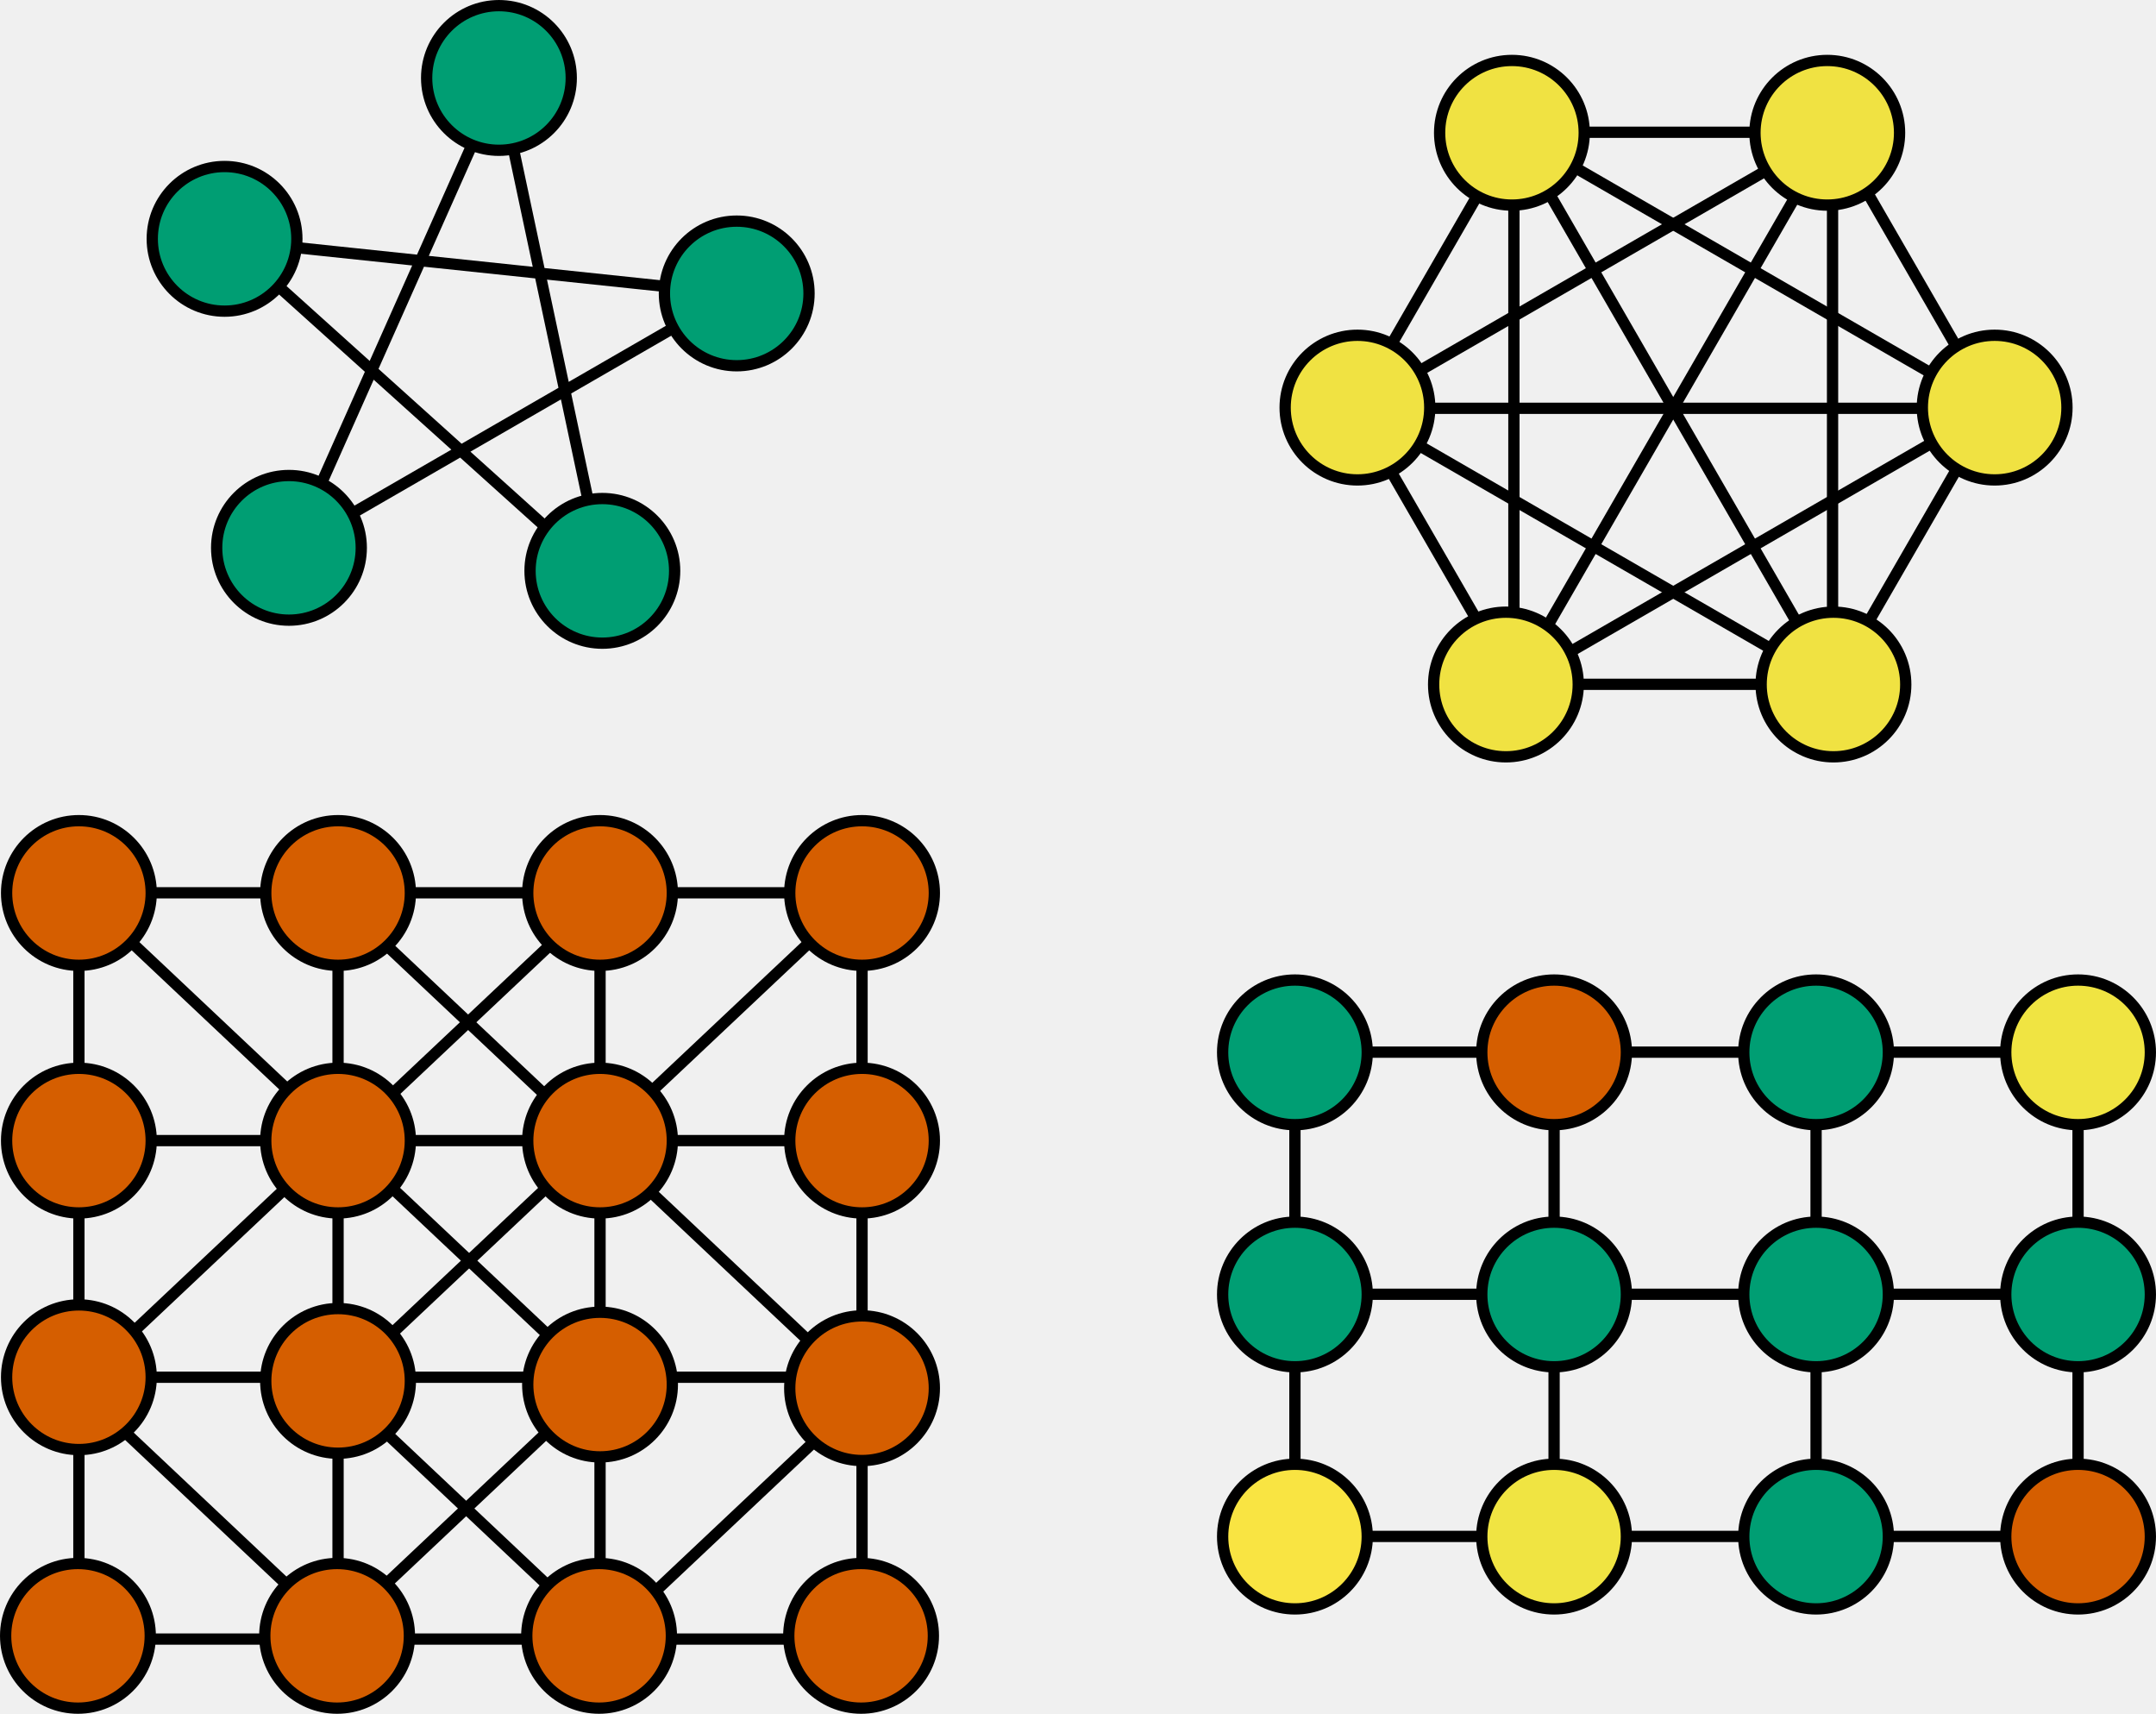
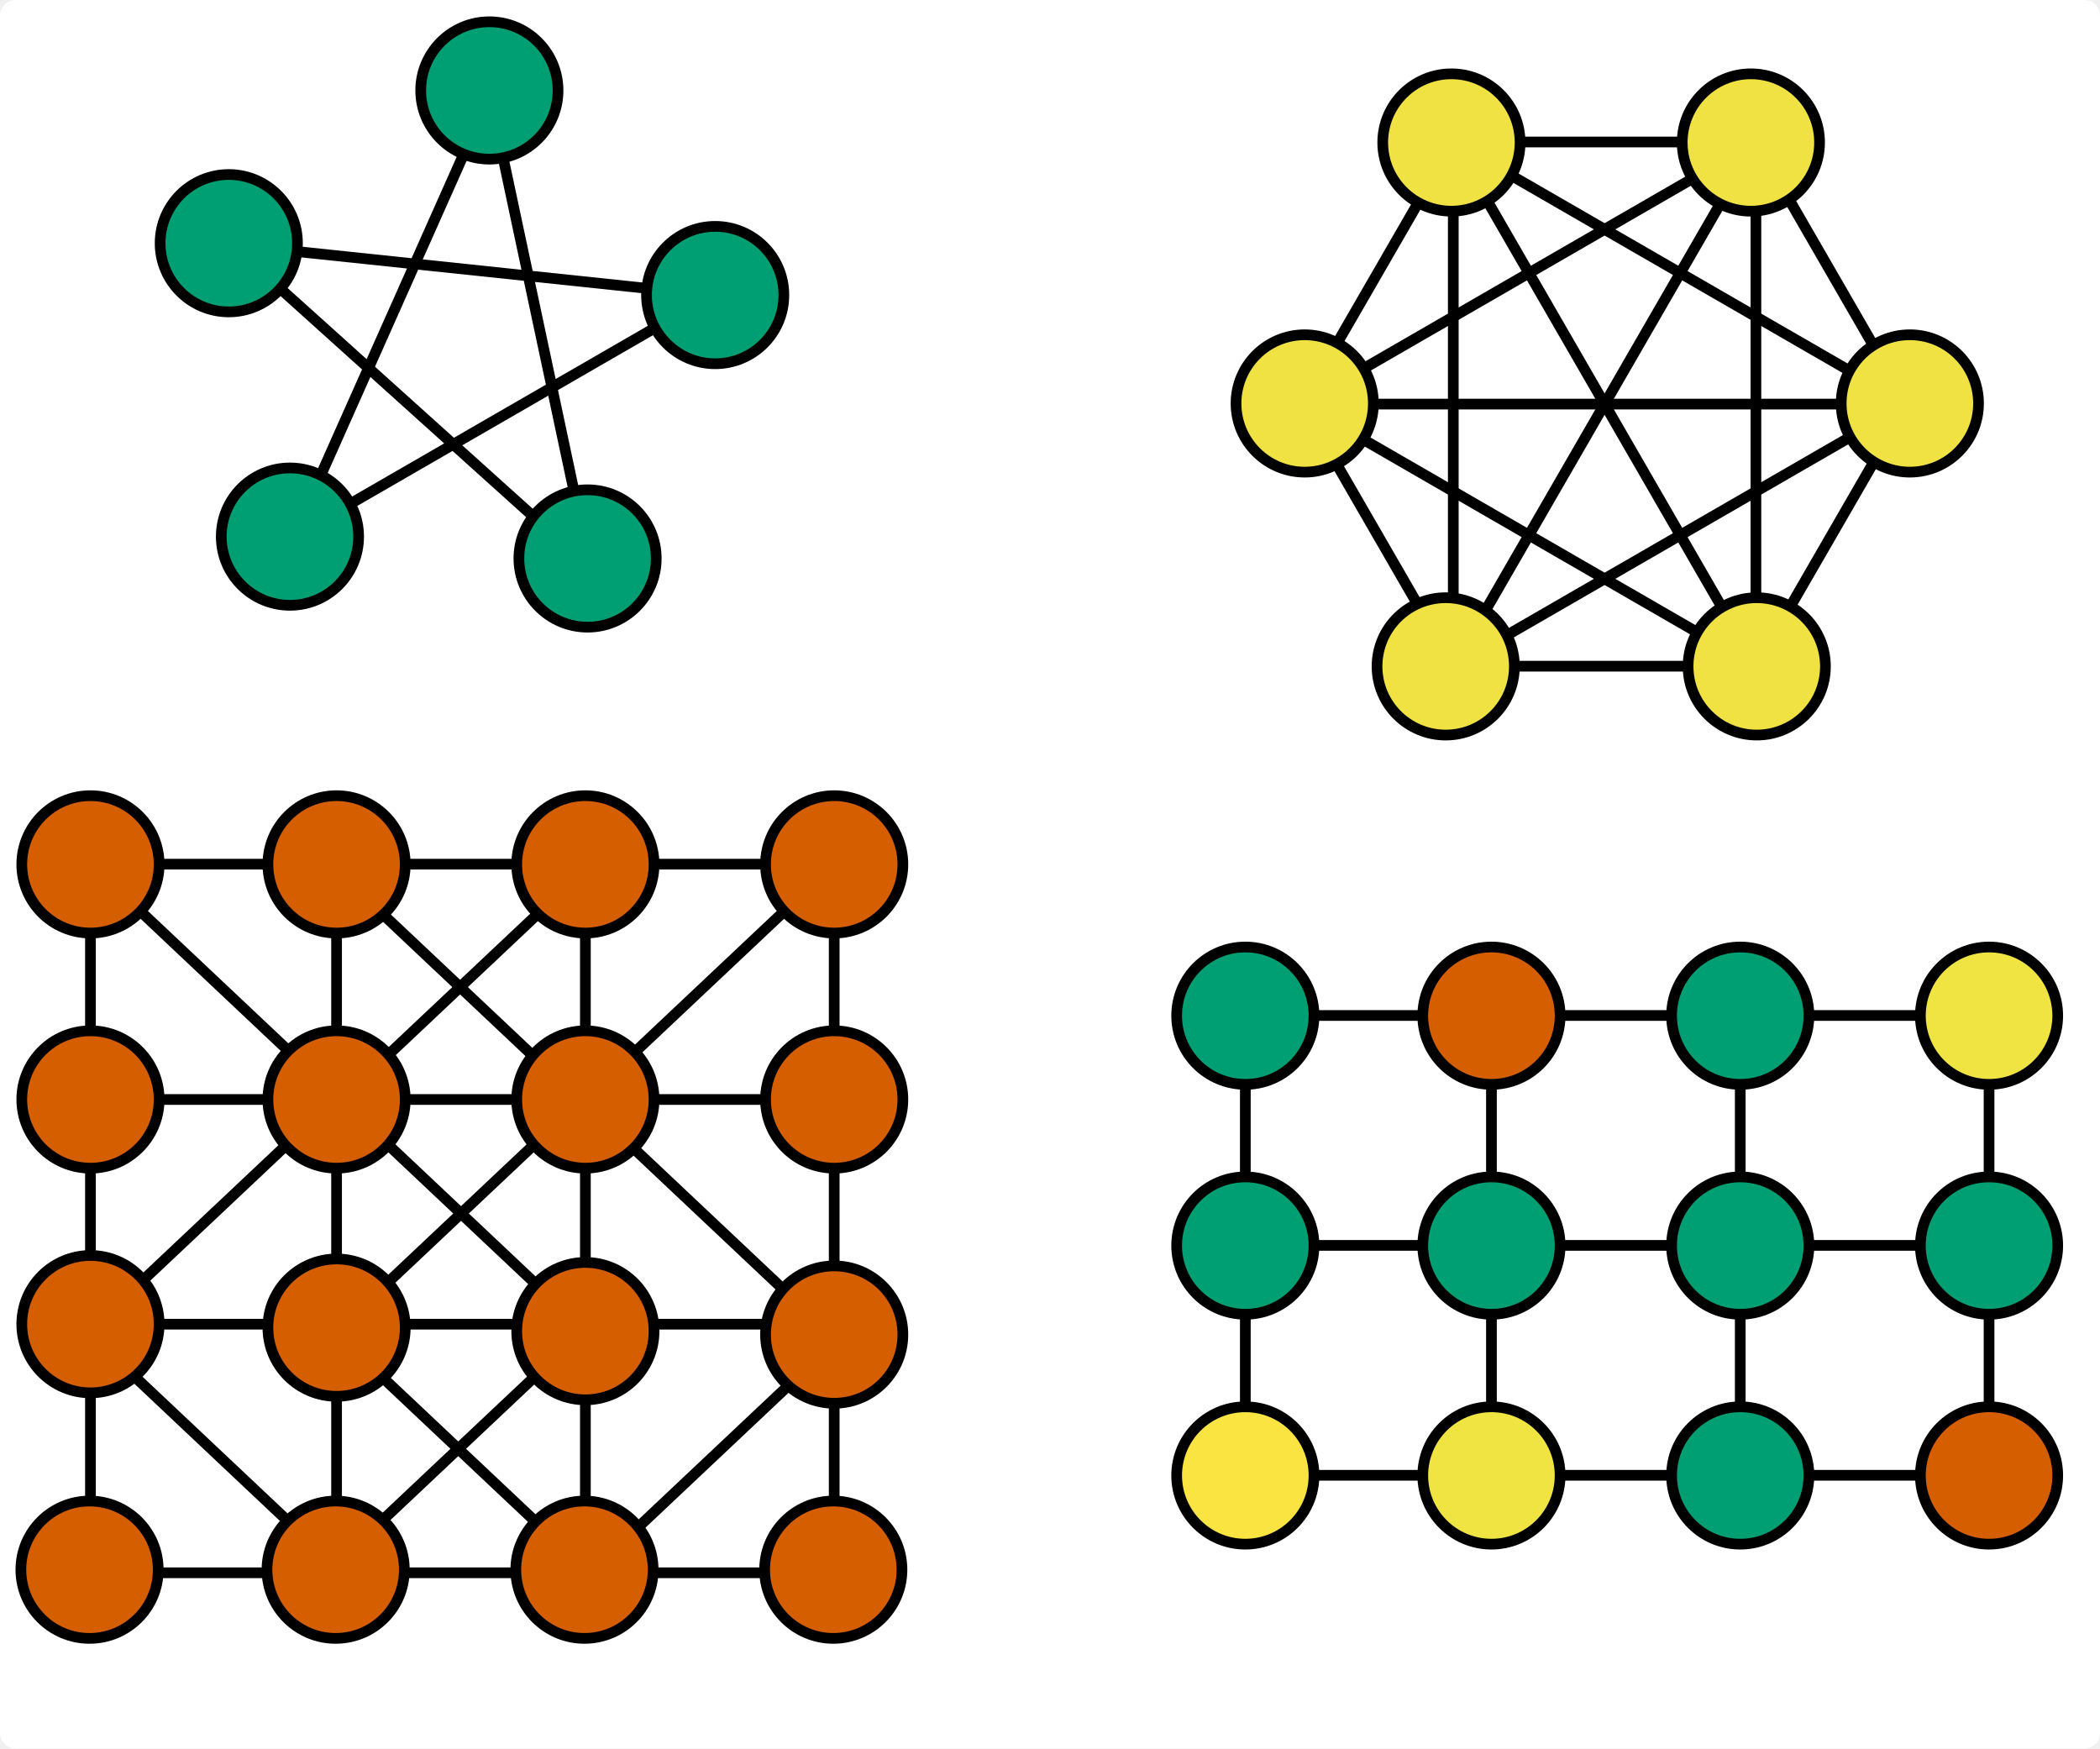
- <svg xmlns="http://www.w3.org/2000/svg" id="svg8" version="1.1" viewBox="0 0 101.174 80.404" height="80.404mm" width="101.174mm">
+ <svg xmlns="http://www.w3.org/2000/svg" id="svg8" version="1.1" viewBox="0 0 103.765 86.392" height="86.392mm" width="103.765mm">
  <defs id="defs2" />
-   <g transform="translate(-15.55395,-15.80117)" id="layer1">
+   <g transform="translate(-14.78695,-14.98961)" id="layer1">
+     <rect style="opacity:1;fill:#ffffff;fill-opacity:1;stroke:#ffffff;stroke-width:1.534;stroke-linejoin:round;stroke-miterlimit:4;stroke-dasharray:none;stroke-opacity:1" id="rect1770" width="102.231" height="84.858" x="15.554" y="15.757" />
    <path id="path870" d="M 29.289,41.501 38.993,19.706 43.954,43.042 26.224,27.078 49.951,29.572 Z" style="fill:none;stroke:#000000;stroke-width:0.529;stroke-linecap:butt;stroke-linejoin:miter;stroke-miterlimit:4;stroke-dasharray:none;stroke-opacity:1" />
    <circle r="3.393" cy="27.006" cx="26.092" id="path833" style="opacity:1;fill:#009e73;fill-opacity:1;stroke:#000000;stroke-width:0.529;stroke-miterlimit:4;stroke-dasharray:none" />
    <circle style="opacity:1;fill:#009e73;fill-opacity:1;stroke:#000000;stroke-width:0.529;stroke-miterlimit:4;stroke-dasharray:none" id="path833-6" cx="29.114" cy="41.503" r="3.393" />
    <circle style="opacity:1;fill:#009e73;fill-opacity:1;stroke:#000000;stroke-width:0.529;stroke-miterlimit:4;stroke-dasharray:none" id="path833-7" cx="43.82" cy="42.583" r="3.393" />
    <circle style="opacity:1;fill:#009e73;fill-opacity:1;stroke:#000000;stroke-width:0.529;stroke-miterlimit:4;stroke-dasharray:none" id="path833-5" cx="50.126" cy="29.568" r="3.393" />
    <circle r="3.393" style="opacity:1;fill:#009e73;fill-opacity:1;stroke:#000000;stroke-width:0.529;stroke-miterlimit:4;stroke-dasharray:none" id="path833-3" cx="38.968" cy="19.459" />
    <path id="path996" d="m 76.321,65.164 v 23.058" style="fill:none;stroke:#000000;stroke-width:0.529;stroke-linecap:butt;stroke-linejoin:miter;stroke-miterlimit:4;stroke-dasharray:none;stroke-opacity:1" />
    <path style="fill:none;stroke:#000000;stroke-width:0.529;stroke-linecap:butt;stroke-linejoin:miter;stroke-miterlimit:4;stroke-dasharray:none;stroke-opacity:1" d="m 88.482,65.485 v 23.058" id="path996-9" />
    <path id="path973" d="m 76.259,65.164 h 36.881 l -0.057,0.057" style="fill:none;stroke:#000000;stroke-width:0.529;stroke-linecap:butt;stroke-linejoin:miter;stroke-miterlimit:4;stroke-dasharray:none;stroke-opacity:1" />
    <path style="fill:none;stroke:#000000;stroke-width:0.529;stroke-linecap:butt;stroke-linejoin:miter;stroke-miterlimit:4;stroke-dasharray:none;stroke-opacity:1" d="m 100.776,64.738 v 23.058" id="path996-2" />
    <circle cy="65.173" cx="76.321" id="path833-3-3" style="fill:#009e73;fill-opacity:1;stroke:#000000;stroke-width:0.529;stroke-miterlimit:4;stroke-dasharray:none" r="3.393" />
    <path style="fill:none;stroke:#000000;stroke-width:0.529;stroke-linecap:butt;stroke-linejoin:miter;stroke-miterlimit:4;stroke-dasharray:none;stroke-opacity:1" d="m 113.07,65.164 v 23.058" id="path996-0" />
    <circle cy="65.173" cx="88.482" id="path833-3-5" style="fill:#d55e00;fill-opacity:1;stroke:#000000;stroke-width:0.529;stroke-miterlimit:4;stroke-dasharray:none" r="3.393" />
    <circle cy="65.173" cx="100.776" id="path833-3-6" style="fill:#009e73;fill-opacity:1;stroke:#000000;stroke-width:0.529;stroke-miterlimit:4;stroke-dasharray:none" r="3.393" />
    <circle cy="65.173" cx="113.07" id="path833-3-2" style="fill:#f0e442;fill-opacity:1;stroke:#000000;stroke-width:0.529;stroke-miterlimit:4;stroke-dasharray:none" r="3.393" />
    <path style="fill:none;stroke:#000000;stroke-width:0.529;stroke-linecap:butt;stroke-linejoin:miter;stroke-miterlimit:4;stroke-dasharray:none;stroke-opacity:1" d="m 76.342,76.523 h 36.881 l -0.057,0.057" id="path973-8" />
    <circle cy="76.532" cx="113.07" id="path833-3-9" style="fill:#009e73;fill-opacity:1;stroke:#000000;stroke-width:0.529;stroke-miterlimit:4;stroke-dasharray:none" r="3.393" />
    <circle cy="76.532" cx="100.776" id="path833-3-1" style="fill:#009e73;fill-opacity:1;stroke:#000000;stroke-width:0.529;stroke-miterlimit:4;stroke-dasharray:none" r="3.393" />
    <circle cy="76.532" cx="88.482" id="path833-3-27" style="fill:#009e73;fill-opacity:1;stroke:#000000;stroke-width:0.529;stroke-miterlimit:4;stroke-dasharray:none" r="3.393" />
    <circle cy="76.532" cx="76.321" id="path833-3-0" style="fill:#009e73;fill-opacity:1;stroke:#000000;stroke-width:0.529;stroke-miterlimit:4;stroke-dasharray:none" r="3.393" />
    <path style="fill:none;stroke:#000000;stroke-width:0.529;stroke-linecap:butt;stroke-linejoin:miter;stroke-miterlimit:4;stroke-dasharray:none;stroke-opacity:1" d="m 75.982,87.882 h 36.881 l -0.057,0.057" id="path973-7" />
    <circle cy="87.891" cx="76.321" id="path833-3-93" style="fill:#f9e442;fill-opacity:1;stroke:#000000;stroke-width:0.529;stroke-miterlimit:4;stroke-dasharray:none" r="3.393" />
    <circle cy="87.891" cx="88.482" id="path833-3-60" style="fill:#f0e442;fill-opacity:1;stroke:#000000;stroke-width:0.529;stroke-miterlimit:4;stroke-dasharray:none" r="3.393" />
    <circle cy="87.891" cx="100.776" id="path833-3-62" style="fill:#009e73;fill-opacity:1;stroke:#000000;stroke-width:0.529;stroke-miterlimit:4;stroke-dasharray:none" r="3.393" />
    <circle cy="87.891" cx="113.07" id="path833-3-61" style="fill:#d55e00;fill-opacity:1;stroke:#000000;stroke-width:0.529;stroke-miterlimit:4;stroke-dasharray:none" r="3.393" />
    <g transform="translate(65.60661,-35.9194)" id="g1446">
      <path style="fill:none;stroke:#000000;stroke-width:0.529;stroke-linecap:butt;stroke-linejoin:miter;stroke-miterlimit:4;stroke-dasharray:none;stroke-opacity:1" d="m 20.99,57.925 v 25.9 h 14.953 l 3e-6,-25.9 z" id="path1077" />
      <path style="fill:none;stroke:#000000;stroke-width:0.529;stroke-linecap:butt;stroke-linejoin:miter;stroke-miterlimit:4;stroke-dasharray:none;stroke-opacity:1" d="M 20.99,57.925 13.513,70.875 20.99,83.825 43.42,70.875 35.943,57.925 20.99,83.825 v 0" id="path1079" />
      <path style="fill:none;stroke:#000000;stroke-width:0.529;stroke-linecap:butt;stroke-linejoin:miter;stroke-miterlimit:4;stroke-dasharray:none;stroke-opacity:1" d="m 20.99,57.925 14.953,25.9 7.477,-12.95 H 13.513 L 35.943,57.925" id="path1081" />
      <path style="fill:none;stroke:#000000;stroke-width:0.529;stroke-linecap:butt;stroke-linejoin:miter;stroke-miterlimit:4;stroke-dasharray:none;stroke-opacity:1" d="M 20.99,57.925 43.42,70.875" id="path1083" />
      <path style="fill:none;stroke:#000000;stroke-width:0.529;stroke-linecap:butt;stroke-linejoin:miter;stroke-miterlimit:4;stroke-dasharray:none;stroke-opacity:1" d="m 13.513,70.875 22.43,12.95" id="path1085" />
      <circle r="3.393" cy="57.95" cx="-35.695" id="path833-75" style="fill:#f0e242;fill-opacity:1;stroke:#000000;stroke-width:0.529;stroke-miterlimit:4;stroke-dasharray:none" transform="scale(-1,1)" />
      <circle style="fill:#f0e242;fill-opacity:1;stroke:#000000;stroke-width:0.529;stroke-miterlimit:4;stroke-dasharray:none" id="path833-6-9" cx="-35.985" cy="83.834" r="3.393" transform="scale(-1,1)" />
      <circle style="fill:#f0e242;fill-opacity:1;stroke:#000000;stroke-width:0.529;stroke-miterlimit:4;stroke-dasharray:none" id="path833-7-2" cx="-20.616" cy="83.834" r="3.393" transform="scale(-1,1)" />
      <circle style="fill:#f0e242;fill-opacity:1;stroke:#000000;stroke-width:0.529;stroke-miterlimit:4;stroke-dasharray:none" id="path833-5-2" cx="-13.648" cy="70.843" r="3.393" transform="scale(-1,1)" />
      <circle r="3.393" style="fill:#f0e242;fill-opacity:1;stroke:#000000;stroke-width:0.529;stroke-miterlimit:4;stroke-dasharray:none" id="path833-3-8" cx="-20.897" cy="57.95" transform="scale(-1,1)" />
      <circle transform="scale(-1,1)" r="3.393" cy="70.843" cx="-43.55" id="path833-6-9-9" style="fill:#f0e242;fill-opacity:1;stroke:#000000;stroke-width:0.529;stroke-miterlimit:4;stroke-dasharray:none" />
    </g>
    <g transform="translate(-48.79339,37.34757)" id="g1433">
      <path id="path996-3" d="M 68.05,20.34 V 55.351" style="fill:none;stroke:#000000;stroke-width:0.529;stroke-linecap:butt;stroke-linejoin:miter;stroke-miterlimit:4;stroke-dasharray:none;stroke-opacity:1" />
      <path style="fill:none;stroke:#000000;stroke-width:0.529;stroke-linecap:butt;stroke-linejoin:miter;stroke-miterlimit:4;stroke-dasharray:none;stroke-opacity:1" d="M 80.211,20.661 V 55.814" id="path996-9-6" />
      <path style="fill:none;stroke:#000000;stroke-width:0.529;stroke-linecap:butt;stroke-linejoin:miter;stroke-miterlimit:4;stroke-dasharray:none;stroke-opacity:1" d="m 92.505,19.914 v 36.318" id="path996-2-2" />
      <path style="fill:none;stroke:#000000;stroke-width:0.529;stroke-linecap:butt;stroke-linejoin:miter;stroke-miterlimit:4;stroke-dasharray:none;stroke-opacity:1" d="M 68.05,20.34 80.257,31.846" id="path1305" />
      <path style="fill:none;stroke:#000000;stroke-width:0.529;stroke-linecap:butt;stroke-linejoin:miter;stroke-miterlimit:4;stroke-dasharray:none;stroke-opacity:1" d="M 104.8,20.34 V 56.398" id="path996-0-3" />
      <path id="path1305-7" d="M 80.119,31.966 67.911,43.472" style="fill:none;stroke:#000000;stroke-width:0.529;stroke-linecap:butt;stroke-linejoin:miter;stroke-miterlimit:4;stroke-dasharray:none;stroke-opacity:1" />
      <path id="path1305-6" d="M 67.911,43.472 80.119,54.978" style="fill:none;stroke:#000000;stroke-width:0.529;stroke-linecap:butt;stroke-linejoin:miter;stroke-miterlimit:4;stroke-dasharray:none;stroke-opacity:1" />
      <path id="path1305-5" d="M 80.119,54.978 92.326,43.472" style="fill:none;stroke:#000000;stroke-width:0.529;stroke-linecap:butt;stroke-linejoin:miter;stroke-miterlimit:4;stroke-dasharray:none;stroke-opacity:1" />
      <path id="path1305-69" d="M 92.724,55.351 104.931,43.845" style="fill:none;stroke:#000000;stroke-width:0.529;stroke-linecap:butt;stroke-linejoin:miter;stroke-miterlimit:4;stroke-dasharray:none;stroke-opacity:1" />
      <path id="path1305-3" d="M 92.724,32.339 104.931,43.845" style="fill:none;stroke:#000000;stroke-width:0.529;stroke-linecap:butt;stroke-linejoin:miter;stroke-miterlimit:4;stroke-dasharray:none;stroke-opacity:1" />
      <path id="path1305-74" d="M 92.592,31.846 104.8,20.34" style="fill:none;stroke:#000000;stroke-width:0.529;stroke-linecap:butt;stroke-linejoin:miter;stroke-miterlimit:4;stroke-dasharray:none;stroke-opacity:1" />
      <path id="path1305-52" d="M 80.211,20.661 92.418,32.167" style="fill:none;stroke:#000000;stroke-width:0.529;stroke-linecap:butt;stroke-linejoin:miter;stroke-miterlimit:4;stroke-dasharray:none;stroke-opacity:1" />
      <path id="path1305-54" d="M 92.418,20.661 80.211,32.167" style="fill:none;stroke:#000000;stroke-width:0.529;stroke-linecap:butt;stroke-linejoin:miter;stroke-miterlimit:4;stroke-dasharray:none;stroke-opacity:1" />
      <path id="path973-1" d="m 67.988,20.34 h 36.881 l -0.057,0.057" style="fill:none;stroke:#000000;stroke-width:0.529;stroke-linecap:butt;stroke-linejoin:miter;stroke-miterlimit:4;stroke-dasharray:none;stroke-opacity:1" />
      <circle cy="20.349" cx="68.05" id="path833-3-3-9" style="fill:#d55e00;fill-opacity:1;stroke:#000000;stroke-width:0.529;stroke-miterlimit:4;stroke-dasharray:none" r="3.393" />
      <circle cy="20.349" cx="80.211" id="path833-3-5-1" style="fill:#d55e00;fill-opacity:1;stroke:#000000;stroke-width:0.529;stroke-miterlimit:4;stroke-dasharray:none" r="3.393" />
      <circle cy="20.349" cx="92.505" id="path833-3-6-9" style="fill:#d55e00;fill-opacity:1;stroke:#000000;stroke-width:0.529;stroke-miterlimit:4;stroke-dasharray:none" r="3.393" />
      <circle cy="20.349" cx="104.8" id="path833-3-2-4" style="fill:#d55e00;fill-opacity:1;stroke:#000000;stroke-width:0.529;stroke-miterlimit:4;stroke-dasharray:none" r="3.393" />
      <path style="fill:none;stroke:#000000;stroke-width:0.529;stroke-linecap:butt;stroke-linejoin:miter;stroke-miterlimit:4;stroke-dasharray:none;stroke-opacity:1" d="M 80.257,31.846 92.465,43.352" id="path1305-52-7" />
      <path style="fill:none;stroke:#000000;stroke-width:0.529;stroke-linecap:butt;stroke-linejoin:miter;stroke-miterlimit:4;stroke-dasharray:none;stroke-opacity:1" d="m 67.911,31.966 h 36.881 l -0.057,0.057" id="path973-1-54" />
      <path style="fill:none;stroke:#000000;stroke-width:0.529;stroke-linecap:butt;stroke-linejoin:miter;stroke-miterlimit:4;stroke-dasharray:none;stroke-opacity:1" d="M 92.465,31.846 80.257,43.352" id="path1305-54-4" />
      <circle cy="31.966" cx="104.8" id="path833-3-9-8" style="fill:#d55e00;fill-opacity:1;stroke:#000000;stroke-width:0.529;stroke-miterlimit:4;stroke-dasharray:none" r="3.393" />
      <circle cy="31.966" cx="92.505" id="path833-3-1-4" style="fill:#d55e00;fill-opacity:1;stroke:#000000;stroke-width:0.529;stroke-miterlimit:4;stroke-dasharray:none" r="3.393" />
      <circle cy="31.966" cx="80.211" id="path833-3-27-5" style="fill:#d55e00;fill-opacity:1;stroke:#000000;stroke-width:0.529;stroke-miterlimit:4;stroke-dasharray:none" r="3.393" />
      <circle cy="31.966" cx="68.05" id="path833-3-0-0" style="fill:#d55e00;fill-opacity:1;stroke:#000000;stroke-width:0.529;stroke-miterlimit:4;stroke-dasharray:none" r="3.393" />
      <path id="path1305-52-7-4" d="M 80.119,43.472 92.326,54.978" style="fill:none;stroke:#000000;stroke-width:0.529;stroke-linecap:butt;stroke-linejoin:miter;stroke-miterlimit:4;stroke-dasharray:none;stroke-opacity:1" />
      <path style="fill:none;stroke:#000000;stroke-width:0.529;stroke-linecap:butt;stroke-linejoin:miter;stroke-miterlimit:4;stroke-dasharray:none;stroke-opacity:1" d="m 68.05,55.351 h 36.881 l -0.057,0.057" id="path973-1-1" />
      <circle r="3.393" style="fill:#d55e00;fill-opacity:1;stroke:#000000;stroke-width:0.529;stroke-miterlimit:4;stroke-dasharray:none" id="path833-3-93-6-3" cx="68.005" cy="55.199" />
      <circle r="3.393" style="fill:#d55e00;fill-opacity:1;stroke:#000000;stroke-width:0.529;stroke-miterlimit:4;stroke-dasharray:none" id="path833-3-60-1-2" cx="80.166" cy="55.199" />
      <circle r="3.393" style="fill:#d55e00;fill-opacity:1;stroke:#000000;stroke-width:0.529;stroke-miterlimit:4;stroke-dasharray:none" id="path833-3-62-0-0" cx="92.46" cy="55.199" />
      <circle r="3.393" style="fill:#d55e00;fill-opacity:1;stroke:#000000;stroke-width:0.529;stroke-miterlimit:4;stroke-dasharray:none" id="path833-3-61-6-6" cx="104.755" cy="55.199" />
      <path style="fill:none;stroke:#000000;stroke-width:0.529;stroke-linecap:butt;stroke-linejoin:miter;stroke-miterlimit:4;stroke-dasharray:none;stroke-opacity:1" d="M 67.94,43.067 H 104.82 l -0.057,0.057" id="path973-1-5" />
      <circle cy="43.067" cx="68.05" id="path833-3-93-6" style="fill:#d55e00;fill-opacity:1;stroke:#000000;stroke-width:0.529;stroke-miterlimit:4;stroke-dasharray:none" r="3.393" />
      <circle cy="43.239" cx="80.211" id="path833-3-60-1" style="fill:#d55e00;fill-opacity:1;stroke:#000000;stroke-width:0.529;stroke-miterlimit:4;stroke-dasharray:none" r="3.393" />
      <circle cy="43.411" cx="92.505" id="path833-3-62-0" style="fill:#d55e00;fill-opacity:1;stroke:#000000;stroke-width:0.529;stroke-miterlimit:4;stroke-dasharray:none" r="3.393" />
      <circle cy="43.582" cx="104.8" id="path833-3-61-6" style="fill:#d55e00;fill-opacity:1;stroke:#000000;stroke-width:0.529;stroke-miterlimit:4;stroke-dasharray:none" r="3.393" />
    </g>
  </g>
</svg>
